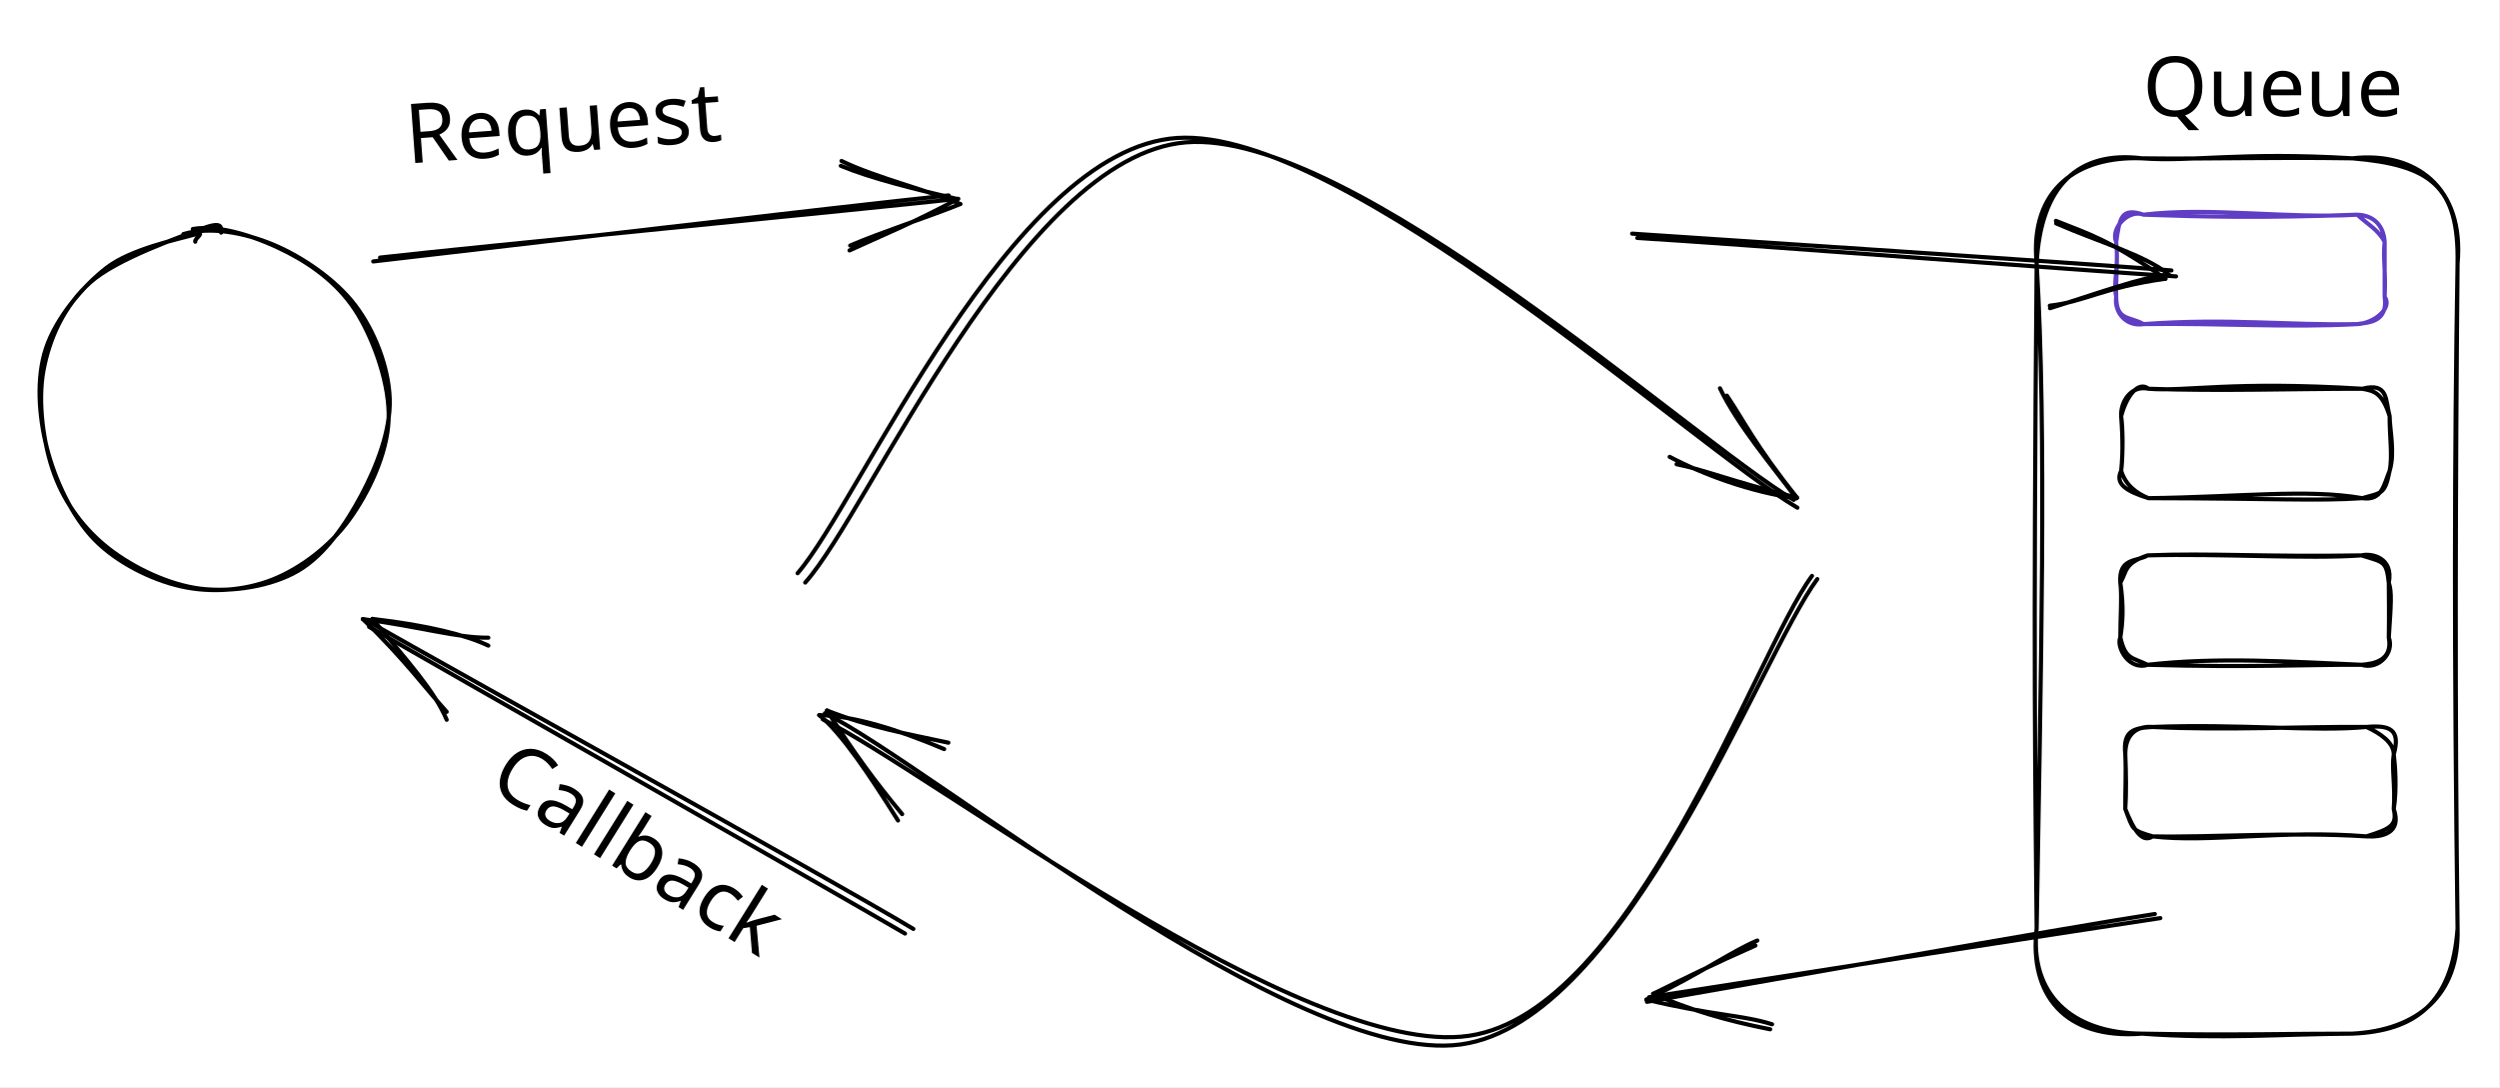
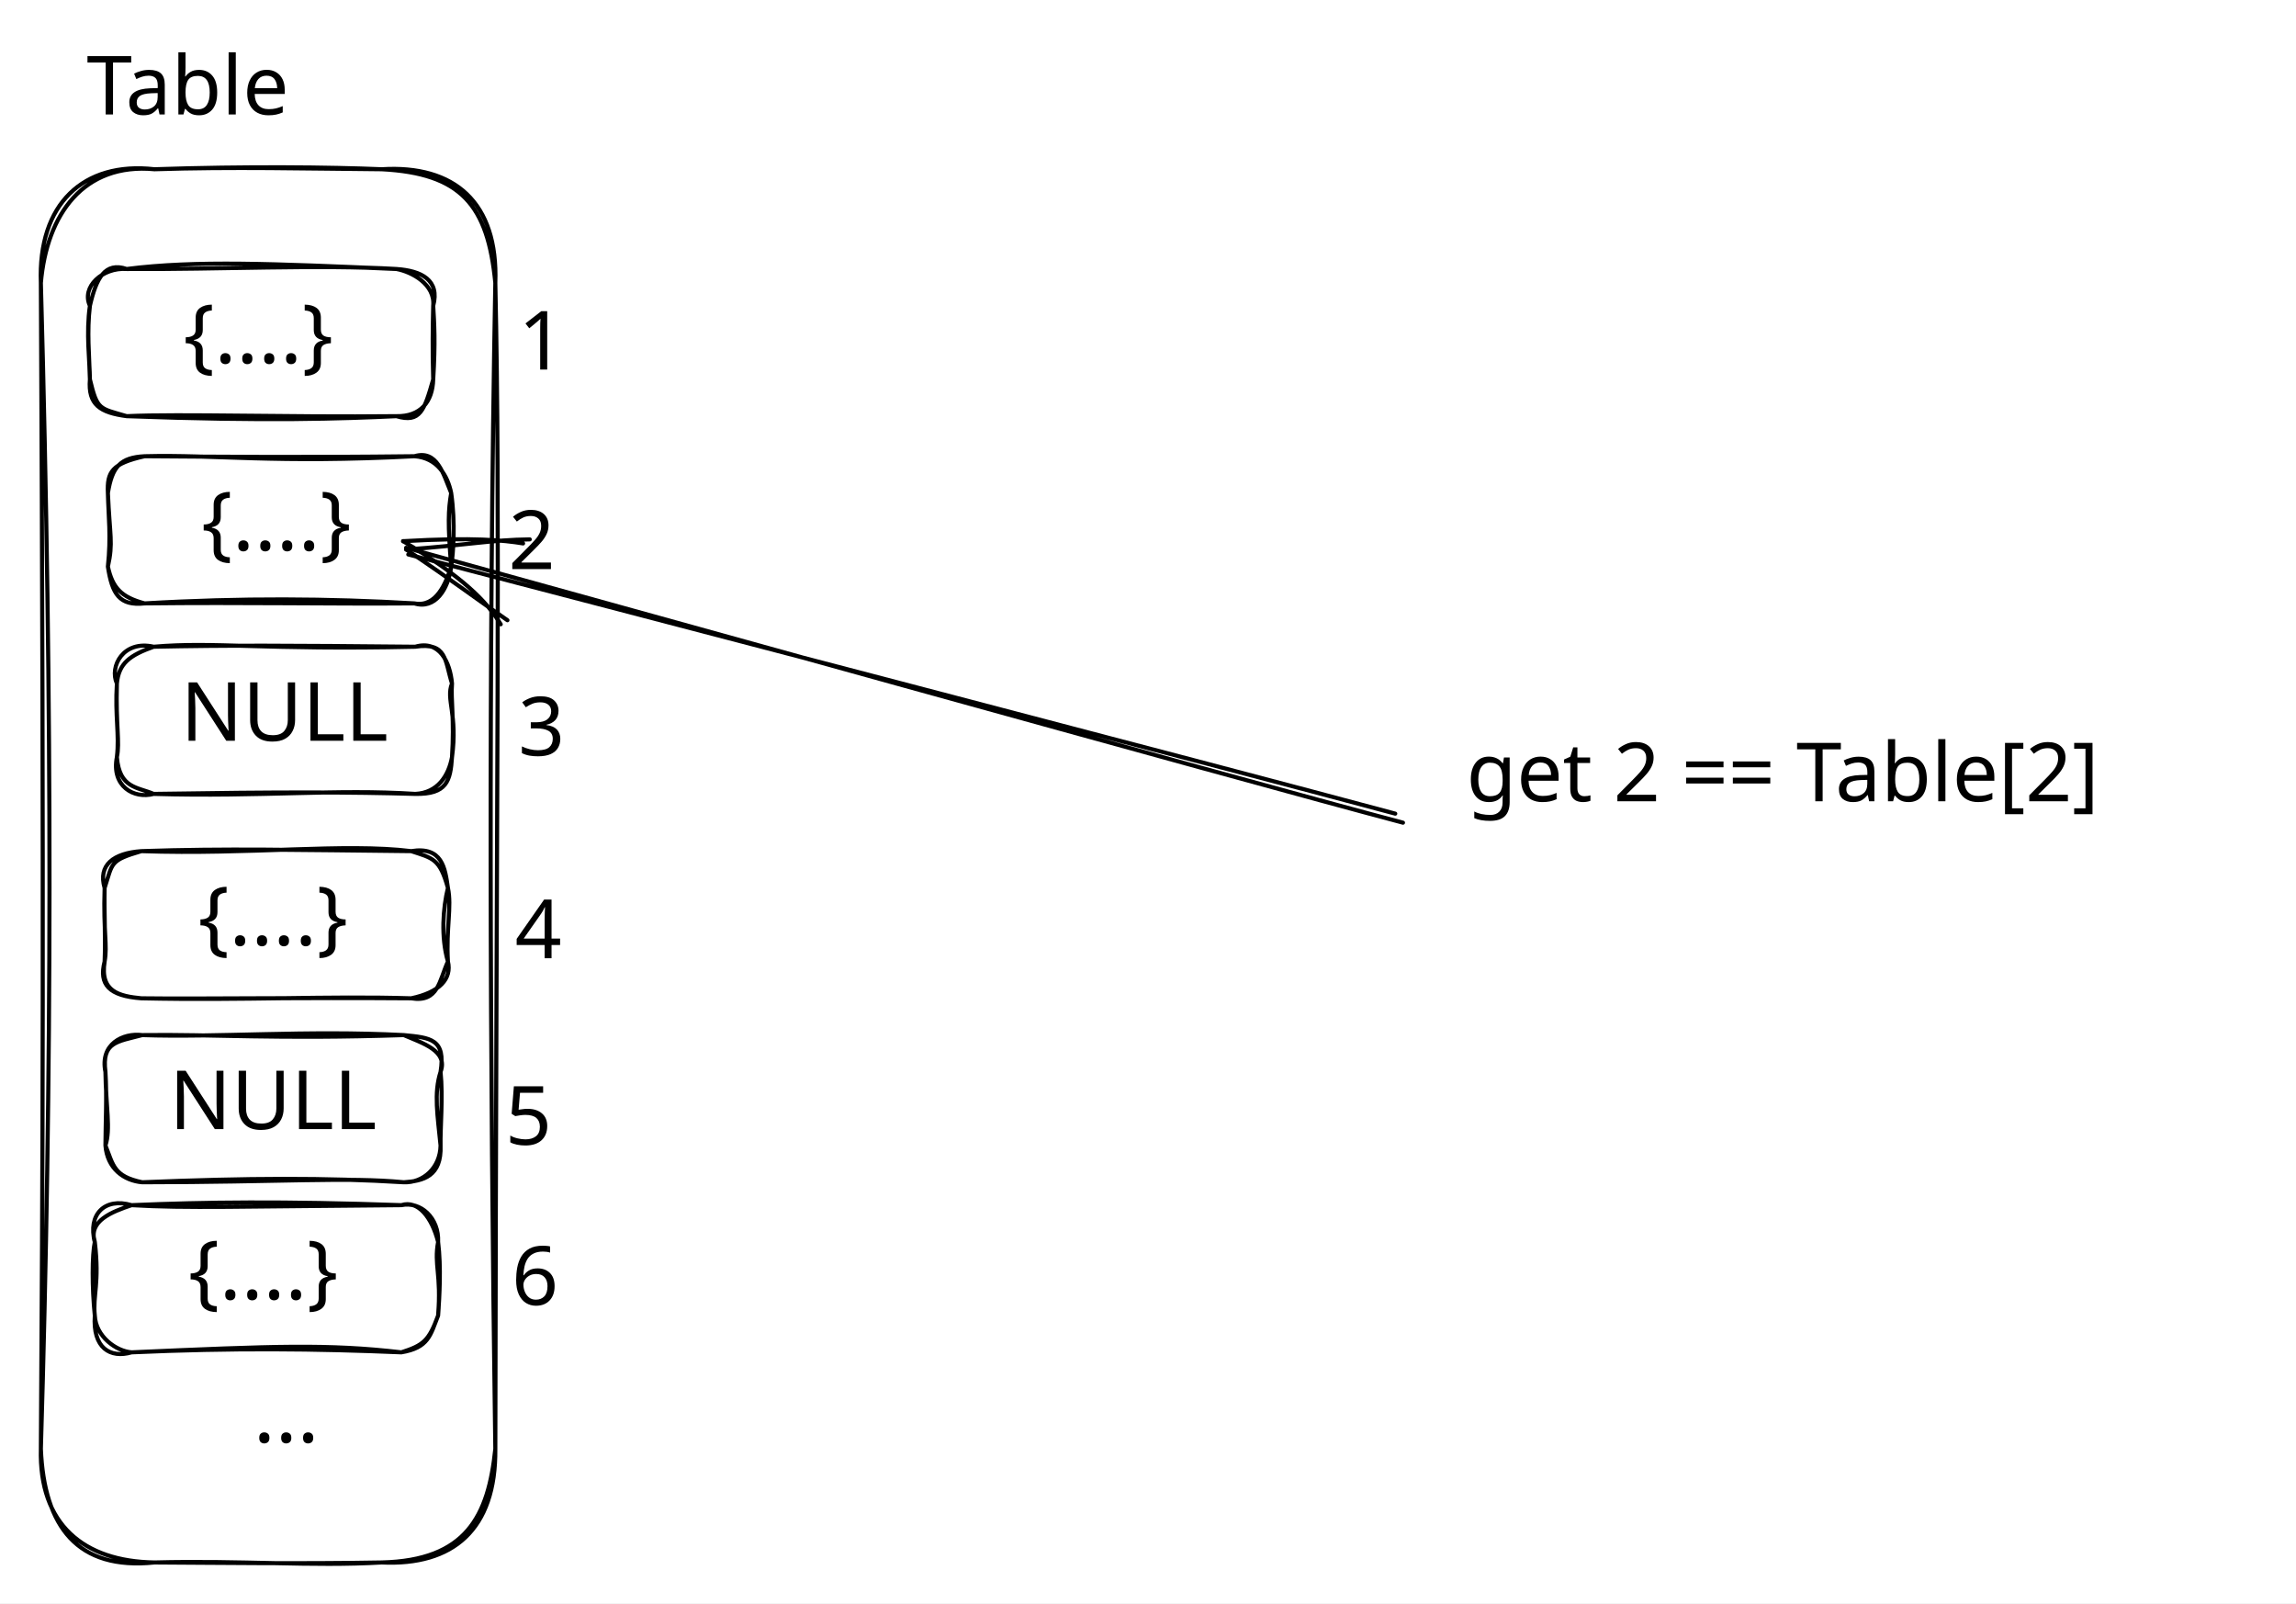
- <svg xmlns="http://www.w3.org/2000/svg" version="1.1" viewBox="0 0 603.2 262.291" width="603.2" height="262.291">
+ <svg xmlns="http://www.w3.org/2000/svg" version="1.1" viewBox="0 0 561.8 392.2" width="561.8" height="392.2">
  
-   eyJ2ZXJzaW9uIjoiMSIsImVuY29kaW5nIjoiYnN0cmluZyIsImNvbXByZXNzZWQiOnRydWUsImVuY29kZWQiOiJ4nO1bW3PaOFx1MDAxOH3Pr8iwr41X98u+UZI0SdtcXHrZpN3Z6Vx1MDAxOGPAxWBcdTAwMDebXHUwMDA00ul/30+GYmEwgYQk7M46MyFIsiRL55zvYuXHzu5uJVx1MDAxZMV+5Y/dij/03DBo9N3byitTfuP3kyDqQVx1MDAxNcm+J9Gg72Ut22lcdTAwMWEnf/z+u1x1MDAxYsdOK0jrUdRxvKg7vs1cdTAwMGb9rt9LXHUwMDEzaPhcdTAwMTd83939kf22XHUwMDA2cvv9aDxGVpyPQykplp5GvWxMzFx1MDAxNFJSKoamLYJkXHUwMDFmxkr9XHUwMDA2VDfdMPHzXHUwMDFhU1RcdTAwMTm1j65PkmrjPI3d24vr08NcdTAwMGbVr+/zYZtBXHUwMDE4fkxH4fiJXFyvPej7eW2S9qOOf1x1MDAxOTTStlx1MDAxOb1QPr0viWDF8rv60aDV7vlJMnNPXHUwMDE0u16QjkxcdTAwMTnKp+/2WllcdTAwMWZ5yVx1MDAxML4xilx1MDAxY6rhokpcdTAwMGKmXHUwMDE4m9aa+ylRhZnUojDqm5n8hrIrn0vd9TotmFCvMW2T9t1eXHUwMDEyu33Ynrzd7eRcdTAwMTlcdEOOkkIyjFx1MDAxOENcYltDtf2g1U6z+TNHmWEo4lhyqayF8bONIEhcdTAwMTMkibYmbiZcdTAwMTFcdTAwMWY3MkD8bS9VrzFZql9cYskxQiYlP/PHMe1cdTAwMGYsbOVdXHLihjuGXHUwMDAxXHUwMDE2Ulx1MDAxMyk4xVxmiWl9XHUwMDE49DpQ2Vx1MDAxYoRhXlx1MDAxNnmdXHUwMDA1yElSt5++XHUwMDBleo2g1yre4vdcdTAwMWElNaGbpLWo21xyUpjGeVx1MDAxNPTSYous36rBfdt3XHUwMDFiXHUwMDBierbrilx1MDAwNIlNjzmfzJX/tZtcdTAwMDMo+zL9++9XXHUwMDBiW2viYFwiOFGMcNhAou279+Y3+L7+ymEz7lA6VHAkKaZcdTAwMDIrLVXe3479Odno1bWCKVqmXHUwMDE1jCrMXHSWOVx1MDAwMu6TXG7ivr3z/ZpQrUuv8f2tOrp706xvn1RQXHUwMDA3SVhlrKnMyD7du4l0KIdgTjklklx1MDAxMIJcdJ/RXHUwMDBluM+BjeBcdTAwMThRJjRcdTAwMTFcdTAwMTZDt1NKsFx1MDAxMIhQIV5WSYRU+Tr+ryT/XiXxwzCIXHUwMDEzf5GWWEpRkFx1MDAxMqpcdTAwMTVcdTAwMTVIsVx1MDAxY8D3SclBXFxcdTAwMWKOhkfafXfLRfPrVXLmX+5vn5TMelx1MDAxZIRJXHUwMDA3g9OhsFCagfnM/bBRVs1cdTAwMWNpqiWQQlx1MDAwYiV5YWabk1x1MDAwZUVcdTAwMWSCzOaDXHUwMDE3gaitYVPlUGLGQ6KWSzRcdTAwMTFcdTAwMGWqOOFYWI/9RMoxveeHhdRcdFx1MDAxMIbkrXt6mPZO/PPmfmdcdTAwMTD4XHUwMDAxTXTFhnTByE1rfr5a1m/wiex1999cZkef2H73XHUwMDFhJWHX5/Fq/f7iSbneSSwxzlx1MDAxN/R+vXuY8ca8lHHY7CtnaHXGLV+QrWGccEC4iGRcdTAwMTIuQVx1MDAwML4zXGZcdTAwMDSb7VxijSjgWYO8KWuBxlxmxFx1MDAwZUJSQFx1MDAxN1pcdTAwMTGIg8iTMVx1MDAxMFPtKKW0JrBcdTAwMTHEXHUwMDFhaEpA7mipJeWgjUxrxOb4J6hcdTAwMTSKc/Lk/FuCZLDbUtA1kFxcZrmtiU1C2+NcdTAwMTWE3lx1MDAwMC/yXHUwMDA2ZpZ7yJFgt1xiV0og+JGYW61abmwmjVx1MDAxZFxuSkaMw6OEIHzu2f9cdTAwMWI+Q1x1MDAxObjMVYTVmvZ9SVahVGtcdTAwMTDoXGZcdTAwMTPKSjvcJzbLVX1rxKaQVCioXHTDrCTJsHkxQVx1MDAwZTNcdTAwMWUgwlJpwPa8mkjuUNhcdTAwMDeNsCCw8fPmXHUwMDFj3EcqQPfyZ3hcdTAwMDE1YTD3PNx6ijjg0TqDXHUwMDFjgcBcdTAwMTWXQCCJkWZKWI3GMkNcdTAwMTCstYLImHBCOVx1MDAwM6bNrcq/SU32SuGV1c4ha01FSf1hukhQRGmWUlx0XHUwMDA2sbdSqycp9cFV/cx9J8nxyfszT7Tw1Z9nnS3UXHUwMDEzXHUwMDA3QjxBXHS41lRhXGZh8az3wnGZ256lLcGrf1x1MDAxZb1Z5K5Yk5koikLgXHUwMDFjKIbXUZRcdTAwMTmQryVcdTAwMWRcdTAwMWNcdP0g6WhGvfRjcJepXHUwMDE3mik9dLtBOJrZv1xmrLA8NTdcZs2q2WuY+DBqZvDUTPtqXHUwMDE4tFxmoCuh35xFelx1MDAxYXhuOK1OI8uf9mB8XHUwMDE3uutcdTAwMWbPcT/qXHUwMDA3raDnhp+Kc3lcdTAwMTDNiJXfKvBcZvxcdTAwMDdu6L46z04/t/nnev/O7Vxc1u+Ojqs39VrU3D6eXHSHgJYxwzJQca7YLM0od1x1MDAxNqfMslx1MDAxOFx1MDAwMUlcdTAwMDdcdTAwMWMncK0kuJmcyVx1MDAxN2ZcdTAwMTlcdTAwMDbhRVSDu7cxmk1cdTAwMDX8ueNicMopz1x1MDAxN/SpSfzBv1x1MDAxZfhJulxyXHUwMDFj/jWVpVx1MDAxNO77XjqG8Fx1MDAwMlx1MDAxZUtcXCz8RWNcdTAwMDLBsEZ8jUQ9rVx1MDAwZqrfcftb5PXfXHUwMDFj1bz68dme6m1cdTAwMWaNZ91v8FxislQoU4qoom0kXHUwMDEw+JeYzo0741xiO1x1MDAxY1x1MDAwNEJyrkA+5YLcXHUwMDFhgUC0JFx1MDAxMThccu5cdTAwMTGok1x1MDAxNI+L7ef9zrVMqmaSrZOVf5D9kWWwxYxoLKX9MvY+3N7JZv3wolX9dFx1MDAxYVx1MDAwN7Vv4UFcdTAwMWN0a3LrccuZw1x1MDAwMHGEMfM+tVx1MDAwMFxcbDk1m0aqwFx1MDAwYqA5Z2A0XHUwMDE2jDO1VmD4cDdcdTAwMGV4w57PjbtcdTAwMTj4XHUwMDAzf1x1MDAxYvR/PJGHqz+RrJRHXHUwMDE4QzhAqOXl3Mej7+eDTsxcdTAwMWHDr91cdTAwMDFV4mx4zOTV1qdfpPX6aJzMRYvtQZFGvElcdTAwMWJcdTAwMWV7XHUwMDA0jbJXcFx1MDAxOGnwXsxIbFx1MDAwMavEXGbFmZWWnp7o4Fx1MDAxMEPPhHxPpPjLvLvUfVx1MDAxZlx1MDAxMHrtfT6//XBcdTAwMTlQ/yD4crzi25T7vTsj5XKdXFzxI+iAyo84ccY0XCJ4XHKzkn4/OFx1MDAxNOxb7fLoz84wuqjWRlx1MDAxZFx1MDAxN28/XHUwMDFkdOZjXHUwMDEwJDhYUqFnyaHIc71r3FxiPcxJXHUwMDEznSWzX9AhkkhrujGHaCmAbbNfXHUwMDA0MJHmPFx1MDAwMFrjbTk9dGvexUlyife+8XfdqyN6Llx1MDAwZbZcdTAwMWbAyjHZLHBDXHUwMDE1YbD9M1x1MDAwMKaEbjdiwa1nXHUwMDAyXHUwMDFhvKRcdTAwMDcvMbYn8LSKy0tcdTAwMDGrzFx1MDAxZVxuLVbPI6XxTXhcdTAwMTRcdTAwMDWiXHUwMDE5XGZPjvdvPldcdTAwMWLJ/unWXHUwMDAzlqMlikvFc71cctqM4Fx1MDAxMqGlZPSRb5dcdTAwMWaJX1xi1jXbXHUwMDE0fstcdTAwMGY54lJvgUFcYlxui4BXz50sd6G2XHUwMDA2usvPSVx1MDAwMHBcdTAwMWOtMGiYOZalUcF5oNKhjFx1MDAxM6kphFx1MDAxNpqIJ4My2DpHg6XDimohXHUwMDE00YtcIlbhKI4oJcZWKFxiVOdTpMokMlx1MDAxNHrRM46SgM+1jlx1MDAxNluL+l8/41i+zeaa3+C8v1x1MDAxZPtz/TNcdTAwMGKlOVOsmVTInN9dmfhcdTAwMTft29OLN+3DvS/7p1x1MDAxZkk4/DCqVW+3j/hFm6WWJJ9cdTAwMTgu+zeJzVx1MDAxM32RlcrnOmGylCZcbiBrvevYOJFcdTAwMTmW5P/Dylx1MDAwYlvvWftoLmLdMUvVnUlcdTAwMWZcdTAwMTU3jj+msMLTnYItXHJcdTAwMWGTTF7+IJWbwL99PY+q35rZZVx1MDAxMlx1MDAxMdl2XHUwMDFhnvnZtv/c+flcdTAwMGZxQ/V9In0=
+   eyJ2ZXJzaW9uIjoiMSIsImVuY29kaW5nIjoiYnN0cmluZyIsImNvbXByZXNzZWQiOnRydWUsImVuY29kZWQiOiJ4nN1cXFtT4khcdTAwMTR+n19hua8j2/fLVO2Diqgo4HjHrSkrkFxikZBAXGI3p/zv21x0XHUwMDBlXHSXXHUwMDAwcSRmllx1MDAwN5XuTnK6833nO326259fdnZ2vXHH2P22s2uM6ppl6q423P3ql1x1MDAwZlxmt2c6tqpCwfee03frQcum53V63/7+W+t0clxy06s5TitXd9qTy1xmy2hcdTAwMWK211Nccv9V33d2flx1MDAwNj8jXHUwMDBmco26p9lccstcYi5cYqrCZ3EyX1h27OCxXGJAySDAbNrA7OXV0zxDV7VPmtUzwlx1MDAxYb9od2BcdTAwMWItu3bZLlx1MDAwZvLlq0rXIdbDzVX40CfTsq68sTXpk1Zv9t2IST3PdVrGnal7TVVcdTAwMGbnyqfX9Vx1MDAxYzVm4VWu0280baPXm7nG6Wh101x1MDAxYvtlXHUwMDAwTEsnY/BtJyxcdTAwMTmpb1x1MDAxOPNcdTAwMWNcdTAwMDPq4/eVQlx1MDAxYXY3uJ6jnFCVXHUwMDE4UybVXHUwMDBmSeZcZjt0LMf1XHL7XHUwMDBiXHUwMDA0n9C0mlZvNZR9tj5t47ma3etornpfYbvhry5DmEPqXHUwMDBlXHUwMDEwIcBcdTAwMDGGiE6bNFxys9H0fGNcdFxizFx1MDAwMVx1MDAxOFDIKVx1MDAxN6E1RvBaIGCESKpuMa3xbeic6lx1MDAwMUB+RFx1MDAwN87W31x1MDAwNu5cdTAwMTdiQszgt5LXsDd++6NcYtbCW/U7ujZcdTAwMDFcdTAwMDVkXFxcdTAwMTImXGJjRIRcdTAwMDNlmXZLVdp9y1xuy5x6K8TRl8izksFcdTAwMTfCePxyhoBcdTAwMWFcbrIxfp/uXoire7XLOrFcdTAwMWY8s+lcdTAwMTVbhf3M45finFRcdTAwMWZBOIFcYoJcYkL9XHUwMDFiIILiqj9cdTAwMWHAkVdcdTAwMWVcdTAwMDKWzSOUSyBcdTAwMTXAxdZcdTAwMDE6vSa8OoIqz1x1MDAxOIVdiGDgPl+sXHUwMDFjXz/UXkqV/nFcdTAwMTOeXHUwMDFmXHUwMDFkPGNzd9ru9e2v1NA/Y2dcdTAwMDT4kfGbwz3EXHUwMDE4XHUwMDEywqIuYFx1MDAxZPCXdzrrwFeumfnIhkxIQjGcwz1PXHUwMDBi92SJo0ZcdTAwMGK4p1x1MDAxYzHOUYRcdTAwMTDrcT9cdTAwMDOarXrg8F07tndlvkxcdTAwMDKAmdKC1jat8czrXG7AqYbnZ059XqMj2DPUM1x1MDAwMzSKmdb7ltnw4btbV70w3Fx1MDAxOWR7plxuiKZcctqmrkd9fl2ZoKl7uqeb+GrHNVx1MDAxYqatWdezXHUwMDE2vl9okOBxhMOUS1xmWYJAqbF3tlx1MDAwZlx1MDAxOb2zRtQ+Lo5r3f7elZt5vlGWgz6lmCRCyVxumuWbkEFcdTAwMTiFXHUwMDE589mGOd1cdTAwMWHfXHUwMDA0WuTbos5ASpGUXHUwMDE4JaBbijLzcqw3r5/dil7v9m8vqFWrnFx1MDAxOPWIzHxdftvJxXmj8N104MvD7dn+yf2g71Yx6s8+5dfzNdd1honki0JcdTAwMDFl+PK2JF+IxepcdTAwMTdcdTAwMTNcdTAwMDBcdTAwMTIkXHUwMDEzxG3LXHUwMDA3M+t04iCQr1x1MDAxODpJklx1MDAxNp0o3kS+IMeUXHUwMDEykmhe8afIV/nm/DxV8Vrj/+fFK7DvfTSLZVx1MDAxOVx1MDAxNYgjmGR2hFx1MDAwYo+HnTvTMir3XHUwMDE3jjOoNvfaNzjzLHuTpeWze4WzYMpN1FhcdTAwMTC2zVx1MDAxODGCpJBkdIFkXHUwMDEyMVx1MDAwNrhcdTAwMTRcIlx1MDAxNZZxinB6LFNcdTAwMDFYXCKSWcaTt4JintOJ49dMXHUwMDE35snkm/H+MFx1MDAxMFx1MDAwM1x1MDAxNscoISVcdTAwMDeCsc2nXSNcdTAwMGWP88b+1fj4XHUwMDFh2Y/6U9VQ8pt5RlGcw75uKWr5Xno23YBcdTAwMDWJ4dvnRIGUYenrXHUwMDE2SUCoXHUwMDE0w0DsdFxmYFVcdTAwMWKg9oK5fXV6zmRcdTAwMDFmMNuAuIyDPUScSOjnRzdXkqW9zjruXHUwMDE5z4lcdTAwMTW4j9OZT1xu16BcdTAwMDTKXGbE/4/phtTjtTWOOnm8tjqnTWNz2lLFbIpwcHOudVx1MDAxZvLPVz13r72HXHUwMDA2vPy9ut8lJ+eZ55rSmJilkIBsOC2ybZbShowxoYIpmNFkw7gwXHUwMDFh9nq6UydjXpWyVq222/WEKiOJXGZcdTAwMTNgW1JcdTAwMTnltGJVRnB/ulx1MDAxMlx0jNdcdTAwMDF/eaezXHUwMDBlfFx1MDAwZXPSh6z001dcdTAwMWPPq1xmSSu62iynXHIlU2ZcYpFWUjshXGJ/T2U+Iam9xll/eFJbXHLsirBcdTAwMGUpvCaYzTTkmd0rXHUwMDBiXHUwMDEzXHUwMDEzabWsk9K+XHUwMDAxXHUwMDFh95knXHUwMDFjWZVcdTAwMWaAksekvD9JaJBSXHUwMDE5hklcIr6lKDSFnixcdTAwMTVEs+hcdTAwMTjV8UFcdTAwMDeeXHK/XHUwMDFmuWfJhIZDxEJcdTAwMTXYltBEllx1MDAwNeYjLFx1MDAwMFx1MDAwMWVcZm0uNMs7nXXcM5HDSzeSXHUwMDA02WeAUsL9ZjrDXHUwMDEwokSmtXaaXHUwMDE0gn+czKzx1Fx1MDAxZi8zVMTRXHIySIGQSbJcdTAwMDecm+joZpBcdTAwMWaf9K8vOqVuo12/O8083+hk41x1MDAxNlx1MDAxNFj5XHUwMDE3XHUwMDEywVeQh0aTPDTlUqjJTTS58ElCI6FQdEBZzZvZretB0TxiXHUwMDA3XHUwMDA32CqO7OtcdTAwMGVp9S5cdTAwMTJcblxyXHUwMDE2PPRr21x1MDAxMlx1MDAxYYRjkS+UXHUwMDFkXHUwMDE4RKVoXHUwMDFk8pf3OuvIZzJHfeRTRFx1MDAwNVx1MDAxN1x1MDAxMswtwWCYXHUwMDE29DfTXHUwMDFhXHUwMDA1XHUwMDBloCBCU9JcdTAwMWGFQpxcdTAwMDCFf5zWrPHW79GaOLLh2MVOQahcdTAwMTBcdTAwMDImSJuBo8Ll8V3rdG9sfYdPXHUwMDEyOlx1MDAxN1x1MDAwNFx1MDAxNbNONUJJjiiKKLdcclx0YHNZM1x1MDAwNHDc3uFcdTAwMGYmXHUwMDFhX8KzxbVOJJhQtqSy1ElcdTAwMDGCXCKJt/89nsFEXHUwMDE029JCJ3wni2JjNeFvXHUwMDBl4oBtPjU6XHUwMDFjnOvk4v5cdTAwMDaVj2qXlfZp7dlcdTAwMWJmfoGTUJSL0mRuX6mqTWljTsRdreBcdTAwMTFiiENcdTAwMTJdftkqj4hcblxyU+NcdTAwMTHKXHUwMDAyj9A7t97AOFx1MDAxZak5XHUwMDAwkJCrXHTtxkSqklx1MDAxMj68XHUwMDFj71x1MDAxN0qV4iNcdTAwMTNoNOLdp+xcdTAwMTOJrNgpgKSIW+P5XHUwMDFjXCIx/1BcdTAwMDIn6Wy9kVKI9FLZOFx1MDAwYjzCXHUwMDFmvYVcclx1MDAwMoSwxElOqJVf8G138Fx1MDAwNFx1MDAwN/c873l6qcJvXHUwMDFmxtnnXHUwMDExXpGjxoTnuH/QgXOJpL9cdTAwMGW5PVx1MDAxZS2bQC3wSFx1MDAwNVx0QJK09rBJQSlIjUgkXHUwMDBiRFwi7yNcdTAwMTKMT8JcdTAwMTHKXHUwMDEwXHUwMDAxXGJsvlx1MDAxObRUOTJcdTAwMGaGj9fF+8HFye1N8baTd1x1MDAwZbJPpNhcdTAwMTOWXHUwMDAxkyRcdTAwMGWmT4JcdTAwMTKlzXCrTFqShVtcdTAwMTLaXHUwMDAxXGJcdTAwMDXjgibZV/BcdTAwMWJUUo9Kb45Es0Al+k4qxS6b+sFcdTAwMGWVXHRyelxc1s9cbuOH0/PTx/zJVf14+NC9v84+kdCqbDZGOapcdTAwMTSJU+qPxadcdTAwMGJcdTAwMTJkklx1MDAxMCpTo1x1MDAxMSUp7qpmWaBcdTAwMTF7XHUwMDFmjUhscpwxjFx1MDAxMJNcdFaF9Dun9PBYXHUwMDFjXG7neVx1MDAxZujl+17j9vY56zzCRMTFbsFcclxiXGZcdTAwMDRcdCvPjMR2d5VudD5cdTAwMDFcdTAwMDHJXHUwMDEw5jid2I5cdTAwMDLJUXqx3bVWi+axP49NXHUwMDEzQ1YyanKsb1x1MDAxOaXid9BhRSjlkyNcdTAwMDfH13Fq9TnDjHKKsdmDqLM7XHUwMDFiMI5cclx1MDAwMT+aUv5/Xlx1MDAxMJJgiihcIoJjtGTjNqM5IDBW8TegXHUwMDEwXHUwMDAxNE847G+vI5L/3sZS9Fbyvv/mkfhAaGRENdc7MG3dtFx1MDAxYvOXXHUwMDE4tlx1MDAxZdZETH77dzabnJNcdTAwMGIoXe/79u/BnHqbUqGDXGKhvJRcdTAwMWHTSKuG1vFHQUX3qpyrly+hQHxhUCyt51x1MDAxZDrttump/l84pu3NXHUwMDFiXHUwMDFkdGjf517T0Fx1MDAxNnisulx1MDAxNK2bJ2nHv+Psmnf4106I4uDL9O9cdTAwMWZfl7bei0dXUD1cdTAwMGas8H5for9cdTAwMTMrdmxSXHUwMDEzXHUwMDAzf3lcdTAwMDCDzb1Lpd7da5ZcdTAwMWHlUqsjMS2T5qh6nvkpJFx1MDAxM2zFXHUwMDEyXHUwMDFiXHUwMDA2Mibj+eGRr1xcdlxmZEGwlb/HUEXq6SxcdTAwMGVgjFM8XHUwMDA10jC8XHUwMDFktPPPPzuBXv6LfmRBu1x1MDAxN42a8OzLXHUwMDFik3e1TufKU+M29XrqjZj6W+fDW+9cdTAwMGVMY3iwXGKKv56Cj3/XgLs+TYzA679+ef1cdTAwMGbzs/c1In0=
  <defs>
    <style class="style-fonts">
      @font-face {
        font-family: "Virgil";
        src: url("https://unpkg.com/@excalidraw/excalidraw@0.14.2/dist/excalidraw-assets/Virgil.woff2");
      }
      @font-face {
        font-family: "Cascadia";
        src: url("https://unpkg.com/@excalidraw/excalidraw@0.14.2/dist/excalidraw-assets/Cascadia.woff2");
      }
    </style>
  </defs>
-   <rect x="0" y="0" width="603.2" height="262.291" fill="#ffffff" />
+   <rect x="0" y="0" width="561.8" height="392.2" fill="#ffffff" />
+   <g stroke-linecap="round" transform="translate(10 41.39999) rotate(0 55.60001 170.4)">
+     <path d="M27.8 0 M27.8 0 C46.58 -0.61, 65.6 -0.15, 83.4 0 M27.8 0 C50.14 -0.75, 70.92 -0.52, 83.4 0 M83.4 0 C101.12 -1.11, 111.92 8, 111.2 27.8 M83.4 0 C102.77 1.01, 109.36 8.66, 111.2 27.8 M111.2 27.8 C112.42 84.72, 111.46 143.07, 111.2 313 M111.2 27.8 C109.51 121.37, 109.85 216.51, 111.2 313 M111.2 313 C111.4 332.9, 100.75 341.63, 83.4 340.8 M111.2 313 C109.49 329.54, 104.06 340.31, 83.4 340.8 M83.4 340.8 C66.24 341.79, 49.33 340.26, 27.8 340.8 M83.4 340.8 C63.78 341.16, 42.34 340.87, 27.8 340.8 M27.8 340.8 C8.97 342.76, 0.79 332.12, 0 313 M27.8 340.8 C10.42 340.55, -0.5 331.46, 0 313 M0 313 C2.73 221.86, 2.9 133.09, 0 27.8 M0 313 C0.43 247.64, 0.78 182.74, 0 27.8 M0 27.8 C1.44 11, 10.46 -1.63, 27.8 0 M0 27.8 C-0.76 8.52, 10.39 -1.98, 27.8 0" stroke="#000000" stroke-width="1" fill="none" />
+   </g>
+   <g stroke-linecap="round" transform="translate(26.39998 111.5999) rotate(0 42 18)">
+     <path d="M9 0 M9 0 C26.45 -0.44, 40.71 1.78, 75 0 M9 0 C28.58 0.14, 47.62 0.31, 75 0 M75 0 C80.58 -1.65, 82.04 4.27, 84 9 M75 0 C80.6 0.37, 83.13 4.74, 84 9 M84 9 C85.05 16.38, 84.53 23.52, 84 27 M84 9 C83.29 13.18, 83.15 16.45, 84 27 M84 27 C82.72 31.04, 80.36 37.02, 75 36 M84 27 C83.29 32.61, 80.02 37.57, 75 36 M75 36 C54.16 34.78, 32.52 34.62, 9 36 M75 36 C53.45 36.16, 33.84 35.72, 9 36 M9 36 C3.25 34.47, 1.13 32.19, 0 27 M9 36 C2.8 36.66, 1.04 33.75, 0 27 M0 27 C1.32 21.13, 0.46 19.58, 0 9 M0 27 C0.79 19.63, 0.13 14.65, 0 9 M0 9 C-0.25 3.8, 1.01 1.78, 9 0 M0 9 C1.04 2.58, 3.01 0.3, 9 0" stroke="#000000" stroke-width="1" fill="none" />
+   </g>
+   <g transform="translate(45.09998 116.5999) rotate(0 22.5 13)">
+     <text x="22.5" y="18" font-family="Virgil, Segoe UI Emoji" font-size="20px" fill="#000000" text-anchor="middle" style="white-space: pre;" direction="ltr">{....}</text>
+   </g>
+   <g stroke-linecap="round" transform="translate(28.59999 158.2) rotate(0 41 18)">
+     <path d="M9 0 M9 0 C23.88 -1.29, 35.53 0.82, 73 0 M9 0 C26.91 -0.38, 42.21 -0.3, 73 0 M73 0 C80.83 -1.19, 80.22 3.41, 82 9 M73 0 C78.92 -1.74, 81.53 3.74, 82 9 M82 9 C80.43 12.9, 83.42 16.43, 82 27 M82 9 C81.67 12.87, 82.61 17.85, 82 27 M82 27 C81.18 31.52, 78.5 35.76, 73 36 M82 27 C81.61 32.86, 80.73 36.13, 73 36 M73 36 C53.59 34.75, 35.57 36.75, 9 36 M73 36 C57.51 35.55, 40.25 35.51, 9 36 M9 36 C4.19 37.3, -1.4 34.17, 0 27 M9 36 C5.04 34.29, 0.63 34.7, 0 27 M0 27 C0.77 23.33, -0.29 19.28, 0 9 M0 27 C0.66 21.4, -0.5 17.04, 0 9 M0 9 C-1.88 4.79, 1.59 -1.69, 9 0 M0 9 C0.46 4.04, 3.17 2.09, 9 0" stroke="#000000" stroke-width="1" fill="none" />
+   </g>
+   <g transform="translate(43.09999 163.2) rotate(0 26.5 13)">
+     <text x="26.5" y="18" font-family="Virgil, Segoe UI Emoji" font-size="20px" fill="#000000" text-anchor="middle" style="white-space: pre;" direction="ltr">NULL</text>
+   </g>
+   <g transform="translate(62 334.8) rotate(0 9 12.5)">
+     <text x="0" y="18" font-family="Virgil, Segoe UI Emoji" font-size="20px" fill="#000000" text-anchor="start" style="white-space: pre;" direction="ltr">...</text>
+   </g>
+   <g stroke-linecap="round" transform="translate(25.79999 253.2) rotate(0 41 18)">
+     <path d="M9 0 M9 0 C27.18 0.63, 49.12 -1.23, 73 0 M9 0 C26.07 -0.24, 41.85 1.03, 73 0 M73 0 C77.59 1.98, 83.92 3.85, 82 9 M73 0 C79.58 0.63, 83.3 0.96, 82 9 M82 9 C80.31 14.21, 81.28 19.66, 82 27 M82 9 C82.64 15.19, 81.89 22.86, 82 27 M82 27 C81.91 32.5, 77.72 36.18, 73 36 M82 27 C82.29 34.59, 77.76 35.7, 73 36 M73 36 C59.48 34.67, 42.8 35.98, 9 36 M73 36 C54.23 34.85, 34.62 34.94, 9 36 M9 36 C2.01 34.53, 1.97 31.92, 0 27 M9 36 C4.52 35.63, 0.43 32.64, 0 27 M0 27 C1.33 23, 0.1 17.51, 0 9 M0 27 C0.02 21.38, 0.38 15.19, 0 9 M0 9 C-0.95 1.6, 2.9 1.64, 9 0 M0 9 C-1.41 2.19, 4.28 -0.61, 9 0" stroke="#000000" stroke-width="1" fill="none" />
+   </g>
+   <g transform="translate(40.29999 258.2) rotate(0 26.5 13)">
+     <text x="26.5" y="18" font-family="Virgil, Segoe UI Emoji" font-size="20px" fill="#000000" text-anchor="middle" style="white-space: pre;" direction="ltr">NULL</text>
+   </g>
+   <g stroke-linecap="round" transform="translate(25.60001 208.2) rotate(0 42 18)">
+     <path d="M9 0 M9 0 C35.42 0.91, 58.7 -2.01, 75 0 M9 0 C29.33 -0.7, 47.16 -0.28, 75 0 M75 0 C82.64 -1.23, 83.3 4.12, 84 9 M75 0 C80.39 1.76, 82.01 1.87, 84 9 M84 9 C82.81 13.87, 82.25 21.01, 84 27 M84 9 C84.98 13.57, 83.52 18.84, 84 27 M84 27 C85 31.19, 81.98 34.55, 75 36 M84 27 C81.86 31.68, 81.68 37.1, 75 36 M75 36 C48.1 35.79, 23.89 36.19, 9 36 M75 36 C54.84 35.38, 34.06 36.55, 9 36 M9 36 C1.03 35.43, -1.46 32.61, 0 27 M9 36 C3.65 35.48, -1.19 34.44, 0 27 M0 27 C0.73 22.85, -0.34 20.18, 0 9 M0 27 C0.25 20.97, -0.14 15.35, 0 9 M0 9 C-1.65 3.38, 2.16 0.49, 9 0 M0 9 C2 2.88, 1.19 2.28, 9 0" stroke="#000000" stroke-width="1" fill="none" />
+   </g>
+   <g transform="translate(44.3 213.2) rotate(0 22.5 13)">
+     <text x="22.5" y="18" font-family="Virgil, Segoe UI Emoji" font-size="20px" fill="#000000" text-anchor="middle" style="white-space: pre;" direction="ltr">{....}</text>
+   </g>
+   <g stroke-linecap="round" transform="translate(22 65.79996) rotate(0 42 18)">
+     <path d="M9 0 M9 0 C25.92 -2.15, 45.04 -1.29, 75 0 M9 0 C31.73 0.14, 56.14 -1.12, 75 0 M75 0 C81.11 0.42, 85.69 2.71, 84 9 M75 0 C78.8 0.69, 84.5 3.78, 84 9 M84 9 C84.25 13.26, 84.56 17.83, 84 27 M84 9 C83.89 14.12, 83.78 19.43, 84 27 M84 27 C83.84 32.52, 80.89 36.12, 75 36 M84 27 C81.82 34.59, 80.85 37.74, 75 36 M75 36 C61.72 36.61, 43.47 37.27, 9 36 M75 36 C47.86 36.29, 22.54 35.39, 9 36 M9 36 C2.53 35.14, -0.51 33.25, 0 27 M9 36 C2.28 34.03, 1.81 34.54, 0 27 M0 27 C-0.03 22.55, -0.98 15.68, 0 9 M0 27 C-0.15 20.89, -0.77 15.5, 0 9 M0 9 C1.54 2.29, 3.66 -1.83, 9 0 M0 9 C-2.16 4.38, 3.09 -0.43, 9 0" stroke="#000000" stroke-width="1" fill="none" />
+   </g>
+   <g transform="translate(40.7 70.79996) rotate(0 22.5 13)">
+     <text x="22.5" y="18" font-family="Virgil, Segoe UI Emoji" font-size="20px" fill="#000000" text-anchor="middle" style="white-space: pre;" direction="ltr">{....}</text>
+   </g>
+   <g stroke-linecap="round" transform="translate(23.20001 294.8) rotate(0 42 18)">
+     <path d="M9 0 M9 0 C26.9 -0.76, 46.07 -1, 75 0 M9 0 C22.34 0.8, 36.04 0.29, 75 0 M75 0 C79.7 -1.01, 84.26 3.09, 84 9 M75 0 C79.14 -1.34, 82.52 3.11, 84 9 M84 9 C82.96 14.67, 84.82 16.82, 84 27 M84 9 C84.76 15.19, 84.33 22.37, 84 27 M84 27 C82.11 31.77, 81.7 34.88, 75 36 M84 27 C81.75 33.15, 80.44 34.26, 75 36 M75 36 C57.09 33.93, 44.04 34.45, 9 36 M75 36 C54.15 35.12, 33.7 34.9, 9 36 M9 36 C3.77 37.52, -0.56 34.99, 0 27 M9 36 C5.26 35.74, 0.23 32.14, 0 27 M0 27 C-0.54 22.08, 1.21 19.21, 0 9 M0 27 C-0.71 20.07, -0.68 12.16, 0 9 M0 9 C-1.75 2.32, 2.36 -1.96, 9 0 M0 9 C-1.63 3.85, 4.17 1.63, 9 0" stroke="#000000" stroke-width="1" fill="none" />
+   </g>
+   <g transform="translate(41.90001 299.8) rotate(0 22.5 13)">
+     <text x="22.5" y="18" font-family="Virgil, Segoe UI Emoji" font-size="20px" fill="#000000" text-anchor="middle" style="white-space: pre;" direction="ltr">{....}</text>
+   </g>
+   <g transform="translate(126.8 72.39996) rotate(0 3.5 12.5)">
+     <text x="0" y="18" font-family="Virgil, Segoe UI Emoji" font-size="20px" fill="#000000" text-anchor="start" style="white-space: pre;" direction="ltr">1</text>
+   </g>
+   <g transform="translate(124.4 121.2) rotate(0 8 12.5)">
+     <text x="0" y="18" font-family="Virgil, Segoe UI Emoji" font-size="20px" fill="#000000" text-anchor="start" style="white-space: pre;" direction="ltr">2</text>
+   </g>
+   <g transform="translate(126.8 166.8) rotate(0 8 12.5)">
+     <text x="0" y="18" font-family="Virgil, Segoe UI Emoji" font-size="20px" fill="#000000" text-anchor="start" style="white-space: pre;" direction="ltr">3</text>
+   </g>
+   <g transform="translate(126 216.3999) rotate(0 7.5 12.5)">
+     <text x="0" y="18" font-family="Virgil, Segoe UI Emoji" font-size="20px" fill="#000000" text-anchor="start" style="white-space: pre;" direction="ltr">4</text>
+   </g>
+   <g transform="translate(123.6 262) rotate(0 7 12.5)">
+     <text x="0" y="18" font-family="Virgil, Segoe UI Emoji" font-size="20px" fill="#000000" text-anchor="start" style="white-space: pre;" direction="ltr">5</text>
+   </g>
+   <g transform="translate(125.2 301.1999) rotate(0 7.5 12.5)">
+     <text x="0" y="18" font-family="Virgil, Segoe UI Emoji" font-size="20px" fill="#000000" text-anchor="start" style="white-space: pre;" direction="ltr">6</text>
+   </g>
+   <g transform="translate(21.19998 10) rotate(0 29 12.5)">
+     <text x="0" y="18" font-family="Virgil, Segoe UI Emoji" font-size="20px" fill="#000000" text-anchor="start" style="white-space: pre;" direction="ltr">Table</text>
+   </g>
  <g stroke-linecap="round">
-     <g transform="translate(193.2 139) rotate(0 120.4384 -52.4)">
-       <path d="M-0.68 -0.69 C14.48 -18.17, 50.72 -103.08, 90.94 -105.71 C131.17 -108.34, 215.52 -31.28, 240.65 -16.5 M1.16 1.56 C16.67 -15.72, 53.26 -101.33, 93.03 -104.65 C132.8 -107.97, 214.88 -33.21, 239.77 -18.39" stroke="#000000" stroke-width="1" fill="none" />
+     <g transform="translate(342 199.8) rotate(0 -121.4472 -32.54167)">
+       <path d="M-0.6 -0.77 C-40.85 -11.63, -201.73 -53.65, -242.1 -64.17 M1.29 1.44 C-39 -9.22, -201.82 -54.63, -242.63 -65.81" stroke="#000000" stroke-width="1" fill="none" />
    </g>
-     <g transform="translate(193.2 139) rotate(0 120.4384 -52.4)">
-       <path d="M209.82 -28.77 C217.93 -24.51, 229.43 -20.24, 240.38 -18.78 M211.49 -26.99 C218.13 -25.68, 224.18 -23.05, 240.57 -18.91" stroke="#000000" stroke-width="1" fill="none" />
+     <g transform="translate(342 199.8) rotate(0 -121.4472 -32.54167)">
+       <path d="M-214.01 -66.87 C-218.76 -67.63, -225.91 -68.43, -243.36 -67.42 M-212.37 -67.86 C-221.56 -67.77, -228.2 -66.41, -242.61 -65.38" stroke="#000000" stroke-width="1" fill="none" />
    </g>
-     <g transform="translate(193.2 139) rotate(0 120.4384 -52.4)">
-       <path d="M221.96 -45.31 C226.36 -36.22, 234.26 -27.05, 240.38 -18.78 M223.63 -43.54 C227.35 -38.13, 230.47 -31.51, 240.57 -18.91" stroke="#000000" stroke-width="1" fill="none" />
+     <g transform="translate(342 199.8) rotate(0 -121.4472 -32.54167)">
+       <path d="M-219.48 -47.09 C-223.01 -52.83, -228.77 -58.65, -243.36 -67.42 M-217.84 -48.08 C-225.47 -53.31, -230.63 -57.32, -242.61 -65.38" stroke="#000000" stroke-width="1" fill="none" />
    </g>
  </g>
  <mask />
-   <g stroke-linecap="round">
-     <g transform="translate(201.0154 252.5075) rotate(175.9234 120.4384 -52.4)">
-       <path d="M0.46 0.36 C15.47 -17.12, 50.86 -101.52, 90.97 -104.44 C131.08 -107.37, 216.01 -31.82, 241.11 -17.17 M-0.76 -0.49 C14.53 -18.39, 52.87 -103.84, 93.08 -106.38 C133.28 -108.92, 215.61 -30.37, 240.47 -15.75" stroke="#000000" stroke-width="1" fill="none" />
-     </g>
-     <g transform="translate(201.0154 252.5075) rotate(175.9234 120.4384 -52.4)">
-       <path d="M212.38 -26.43 C223.13 -20.95, 233.59 -16.84, 241.87 -16.12 M211.26 -24.96 C221.2 -22.06, 229.7 -19.99, 239.93 -15.14" stroke="#000000" stroke-width="1" fill="none" />
-     </g>
-     <g transform="translate(201.0154 252.5075) rotate(175.9234 120.4384 -52.4)">
-       <path d="M224.72 -42.83 C230.92 -31.17, 236.76 -20.93, 241.87 -16.12 M223.61 -41.36 C229.55 -33.13, 234.13 -25.84, 239.93 -15.14" stroke="#000000" stroke-width="1" fill="none" />
-     </g>
+   <g transform="translate(358.8 178) rotate(0 96.5 12.5)">
+     <text x="0" y="18" font-family="Virgil, Segoe UI Emoji" font-size="20px" fill="#000000" text-anchor="start" style="white-space: pre;" direction="ltr">get 2 == Table[2]</text>
  </g>
-   <mask />
-   <g stroke-linecap="round" transform="translate(10 55.79999) rotate(0 41.60001 43.2)">
-     <path d="M34.26 0.68 C40.82 -1.22, 48.93 0.32, 55.84 3.18 C62.75 6.04, 71.02 11.63, 75.72 17.84 C80.43 24.05, 83.82 32.8, 84.07 40.43 C84.32 48.07, 80.91 56.73, 77.23 63.65 C73.55 70.56, 68.43 78.13, 61.98 81.9 C55.53 85.67, 46.14 87.14, 38.52 86.26 C30.9 85.37, 22.19 81.2, 16.28 76.59 C10.38 71.99, 5.73 65.8, 3.1 58.62 C0.47 51.44, -0.95 41.21, 0.51 33.48 C1.97 25.76, 5.47 17.96, 11.86 12.27 C18.26 6.58, 33.61 1.33, 38.86 -0.66 C44.11 -2.65, 43.29 -0.6, 43.37 0.33 M36.54 -0.54 C43.22 -1.75, 52.82 1.67, 59.46 5.1 C66.1 8.54, 72.33 13.33, 76.39 20.07 C80.45 26.81, 84.16 37.28, 83.8 45.54 C83.45 53.8, 78.94 63.21, 74.26 69.63 C69.59 76.04, 62.53 81.37, 55.77 84.05 C49.01 86.72, 40.87 87.3, 33.7 85.68 C26.53 84.07, 18.15 79.91, 12.75 74.34 C7.35 68.77, 3.25 59.95, 1.31 52.27 C-0.64 44.58, -1.31 35.5, 1.09 28.25 C3.5 21.01, 9.82 13.36, 15.74 8.8 C21.67 4.23, 33.09 1.91, 36.65 0.87 C40.22 -0.18, 36.83 1.74, 37.13 2.52" stroke="#000000" stroke-width="1" fill="none" />
-   </g>
-   <g stroke-linecap="round">
-     <g transform="translate(90.4904 52.00761) rotate(351.5826 69.9445 2.989868)">
-       <path d="M-0.83 0.69 C22.21 1.42, 115.52 4.22, 138.9 5.26 M0.94 0.01 C24.28 0.8, 118.17 5.57, 141.09 6.41" stroke="#000000" stroke-width="1" fill="none" />
-     </g>
-     <g transform="translate(90.4904 52.00761) rotate(351.5826 69.9445 2.989868)">
-       <path d="M113.62 13.75 C121.44 11.65, 134.49 9.46, 141.37 7.73 M113.29 14.89 C120.49 12.75, 130.29 10.36, 140.89 6.45" stroke="#000000" stroke-width="1" fill="none" />
-     </g>
-     <g transform="translate(90.4904 52.00761) rotate(351.5826 69.9445 2.989868)">
-       <path d="M114.53 -6.75 C122.18 -1.51, 134.9 3.64, 141.37 7.73 M114.2 -5.61 C121.14 -1.47, 130.66 2.41, 140.89 6.45" stroke="#000000" stroke-width="1" fill="none" />
-     </g>
-   </g>
-   <mask />
-   <g stroke-linecap="round">
-     <g transform="translate(218.8 225.4) rotate(0 -65.21526 -37.65205)">
-       <path d="M-0.35 -0.15 C-21.88 -12.67, -108.03 -61.69, -129.71 -74.16 M1.66 -1.27 C-19.91 -14.18, -108.14 -63.05, -130.29 -75.68" stroke="#000000" stroke-width="1" fill="none" />
-     </g>
-     <g transform="translate(218.8 225.4) rotate(0 -65.21526 -37.65205)">
-       <path d="M-100.93 -69.63 C-106.32 -72.15, -115.12 -74.46, -128.91 -76.07 M-100.93 -71.54 C-108.29 -71.44, -116.8 -74.08, -131.22 -76.03" stroke="#000000" stroke-width="1" fill="none" />
-     </g>
-     <g transform="translate(218.8 225.4) rotate(0 -65.21526 -37.65205)">
-       <path d="M-110.98 -51.74 C-113.97 -58.76, -120.22 -65.61, -128.91 -76.07 M-110.98 -53.65 C-115.6 -58.72, -121.26 -66.44, -131.22 -76.03" stroke="#000000" stroke-width="1" fill="none" />
-     </g>
-   </g>
-   <mask />
-   <g transform="translate(114 194.4) rotate(31.94997 41 12.5)">
-     <text x="0" y="18" font-family="Virgil, Segoe UI Emoji" font-size="20px" fill="#000000" text-anchor="start" style="white-space: pre;" direction="ltr">Callback</text>
-   </g>
-   <g transform="translate(97.80005 18.49992) rotate(355.815 41 12.5)">
-     <text x="0" y="18" font-family="Virgil, Segoe UI Emoji" font-size="20px" fill="#000000" text-anchor="start" style="white-space: pre;" direction="ltr">Request</text>
-   </g>
-   <g stroke-linecap="round" transform="translate(491.6001 38.20001) rotate(0 50.79999 105.6)">
-     <path d="M25.4 0 M25.4 0 C37.59 0.9, 49.13 -1.62, 76.2 0 M25.4 0 C41.45 0.21, 56.21 -0.31, 76.2 0 M76.2 0 C95.12 1.59, 101.95 6.67, 101.6 25.4 M76.2 0 C91.46 -1.73, 103.26 6.99, 101.6 25.4 M101.6 25.4 C100.81 71.27, 100.73 119.34, 101.6 185.8 M101.6 25.4 C101.09 80.38, 100.95 134.05, 101.6 185.8 M101.6 185.8 C100.31 203.92, 91.32 210.58, 76.2 211.2 M101.6 185.8 C102.07 202.01, 91.88 210.37, 76.2 211.2 M76.2 211.2 C59.39 211.28, 44.28 212.58, 25.4 211.2 M76.2 211.2 C62.45 211.17, 47.27 211.63, 25.4 211.2 M25.4 211.2 C6.82 212.68, -1.87 201.82, 0 185.8 M25.4 211.2 C8.21 211.09, -1.73 201.45, 0 185.8 M0 185.8 C0.99 124.65, 2.48 66.28, 0 25.4 M0 185.8 C-0.29 152.47, -0.87 121.62, 0 25.4 M0 25.4 C0.95 6.6, 10.07 -1.92, 25.4 0 M0 25.4 C-1.75 7.23, 10.12 -0.61, 25.4 0" stroke="#000000" stroke-width="1" fill="none" />
-   </g>
-   <g transform="translate(517.2 10) rotate(0 30.5 12.5)">
-     <text x="0" y="18" font-family="Virgil, Segoe UI Emoji" font-size="20px" fill="#000000" text-anchor="start" style="white-space: pre;" direction="ltr">Queue</text>
-   </g>
-   <g stroke-linecap="round" transform="translate(510.8 51.80005) rotate(0 32.40005 13.20001)">
-     <path d="M6.6 0 M6.6 0 C22.61 -1.93, 41.4 1.03, 58.2 0 M6.6 0 C21.12 0.5, 34.71 0.86, 58.2 0 M58.2 0 C62.46 0.16, 64.59 2.93, 64.8 6.6 M58.2 0 C60.53 2.22, 63.35 3.67, 64.8 6.6 M64.8 6.6 C64.34 10.43, 65.12 13.47, 64.8 19.8 M64.8 6.6 C64.76 9.3, 64.84 13.73, 64.8 19.8 M64.8 19.8 C66.79 22.55, 62.18 26.22, 58.2 26.4 M64.8 19.8 C65.75 26.27, 60.32 26, 58.2 26.4 M58.2 26.4 C41.74 26.76, 27.16 24.9, 6.6 26.4 M58.2 26.4 C41.33 27.32, 24.61 26.11, 6.6 26.4 M6.6 26.4 C3.09 24.42, 0.08 25.67, 0 19.8 M6.6 26.4 C2.56 27.08, -0.55 23.73, 0 19.8 M0 19.8 C-0.76 16.06, 0.65 12.94, 0 6.6 M0 19.8 C-0.12 15.6, 0.45 10.49, 0 6.6 M0 6.6 C0.85 0.77, 1.17 -1.82, 6.6 0 M0 6.6 C-1.46 3.24, 3.05 -1.4, 6.6 0" stroke="#5f3dc4" stroke-width="1" fill="none" />
-   </g>
-   <g stroke-linecap="round" transform="translate(511.9999 93.79999) rotate(0 32.40005 13.20001)">
-     <path d="M6.6 0 M6.6 0 C16.02 0.73, 26.36 -1.93, 58.2 0 M6.6 0 C23.8 0.61, 41.12 -0.01, 58.2 0 M58.2 0 C60.82 0.51, 62.97 0.72, 64.8 6.6 M58.2 0 C64.59 -1.65, 63.77 2.86, 64.8 6.6 M64.8 6.6 C64.83 9.96, 66.14 15.42, 64.8 19.8 M64.8 6.6 C64.77 11.46, 65.54 16.33, 64.8 19.8 M64.8 19.8 C63.64 25.6, 62.87 25.03, 58.2 26.4 M64.8 19.8 C63.36 23.25, 62.97 27.07, 58.2 26.4 M58.2 26.4 C44.93 24.09, 28.66 26.13, 6.6 26.4 M58.2 26.4 C46.88 27.13, 37.98 26.45, 6.6 26.4 M6.6 26.4 C1.42 24.79, -1.61 23, 0 19.8 M6.6 26.4 C3.74 25.26, 1.09 23.3, 0 19.8 M0 19.8 C0.33 17.15, 0.48 12.63, 0 6.6 M0 19.8 C0.48 15.23, 0.41 9.61, 0 6.6 M0 6.6 C-0.19 3.27, 2.29 -0.96, 6.6 0 M0 6.6 C1.32 1.63, 4.18 -1.94, 6.6 0" stroke="#000000" stroke-width="1" fill="none" />
-   </g>
-   <g stroke-linecap="round" transform="translate(511.8 134) rotate(0 32.40005 13.20001)">
-     <path d="M6.6 0 M6.6 0 C24.44 -0.48, 45.11 0.93, 58.2 0 M6.6 0 C21.5 -0.61, 34.9 0.41, 58.2 0 M58.2 0 C60.66 -0.57, 65.97 0.5, 64.8 6.6 M58.2 0 C63.59 1.69, 64.22 1.3, 64.8 6.6 M64.8 6.6 C65.58 8.84, 65.32 11.87, 64.8 19.8 M64.8 6.6 C64.83 10.86, 64.9 14.18, 64.8 19.8 M64.8 19.8 C66.19 23.48, 62.41 27.71, 58.2 26.4 M64.8 19.8 C65.85 25.47, 61.07 26.18, 58.2 26.4 M58.2 26.4 C41.11 25.65, 23.44 24.47, 6.6 26.4 M58.2 26.4 C45.78 26.31, 31.6 27.11, 6.6 26.4 M6.6 26.4 C2.78 24.55, 1.24 25.15, 0 19.8 M6.6 26.4 C2.02 27.87, -1.07 22.03, 0 19.8 M0 19.8 C0.52 16.5, 0.89 12.61, 0 6.6 M0 19.8 C-0.01 15.25, 0.42 9.65, 0 6.6 M0 6.6 C-0.42 0.48, 3.96 1.57, 6.6 0 M0 6.6 C1.62 3.83, 0.87 1.9, 6.6 0" stroke="#000000" stroke-width="1" fill="none" />
-   </g>
-   <g stroke-linecap="round" transform="translate(512.9999 175.4) rotate(0 32.40005 13.20001)">
-     <path d="M6.6 0 M6.6 0 C27.65 -0.82, 45.75 1.21, 58.2 0 M6.6 0 C24.33 0.88, 42.3 -0.14, 58.2 0 M58.2 0 C63.75 -0.5, 66.53 0.52, 64.8 6.6 M58.2 0 C61.54 1.53, 64.8 3.77, 64.8 6.6 M64.8 6.6 C65.13 9.22, 65.56 14.92, 64.8 19.8 M64.8 6.6 C64.26 9.98, 65.2 14.26, 64.8 19.8 M64.8 19.8 C65.68 23.74, 64.04 24.58, 58.2 26.4 M64.8 19.8 C66.82 25.63, 61.98 26.64, 58.2 26.4 M58.2 26.4 C37.85 24.74, 20.11 28.03, 6.6 26.4 M58.2 26.4 C39.91 25.27, 20.78 26.68, 6.6 26.4 M6.6 26.4 C1.44 24.9, 1.9 24.77, 0 19.8 M6.6 26.4 C4.01 28.15, 1.99 24.75, 0 19.8 M0 19.8 C-0.06 15.55, 0.22 11.71, 0 6.6 M0 19.8 C0.26 15.8, 0.18 11.28, 0 6.6 M0 6.6 C-0.03 1.4, 3.14 -0.27, 6.6 0 M0 6.6 C-0.62 0.83, 2.03 0.25, 6.6 0" stroke="#000000" stroke-width="1" fill="none" />
-   </g>
-   <g stroke-linecap="round">
-     <g transform="translate(395.7815 48.34528) rotate(351.5826 63.95241 13.42517)">
-       <path d="M0.75 -0.33 C22.27 4.15, 106.69 23.33, 128.03 27.88 M-0.32 -1.54 C21.15 3.13, 105.67 21.31, 127.15 26.3" stroke="#000000" stroke-width="1" fill="none" />
-     </g>
-     <g transform="translate(395.7815 48.34528) rotate(351.5826 63.95241 13.42517)">
-       <path d="M96.86 30.41 C105.3 30.72, 110.05 27.96, 125.43 28.06 M96.82 31.02 C107.8 29.33, 120.47 26.66, 126.4 27.25" stroke="#000000" stroke-width="1" fill="none" />
-     </g>
-     <g transform="translate(395.7815 48.34528) rotate(351.5826 63.95241 13.42517)">
-       <path d="M101.32 10.38 C109.01 14.9, 112.82 16.33, 125.43 28.06 M101.28 10.99 C110.71 16.91, 121.69 21.82, 126.4 27.25" stroke="#000000" stroke-width="1" fill="none" />
-     </g>
-   </g>
-   <mask />
-   <g stroke-linecap="round">
-     <g transform="translate(521.2 221.4) rotate(0 -62 10)">
-       <path d="M0.26 0.12 C-20.3 3.19, -102.53 15.96, -123.15 19.2 M-1.07 -0.87 C-21.73 2.27, -103.17 16.74, -123.66 20.32" stroke="#000000" stroke-width="1" fill="none" />
-     </g>
-     <g transform="translate(521.2 221.4) rotate(0 -62 10)">
-       <path d="M-97.48 6.74 C-107.11 10.97, -114.72 14.72, -122.17 18.39 M-97.02 5.53 C-103.21 8.11, -109.91 13.08, -123.78 19.79" stroke="#000000" stroke-width="1" fill="none" />
-     </g>
-     <g transform="translate(521.2 221.4) rotate(0 -62 10)">
-       <path d="M-93.92 26.95 C-104.81 24.81, -113.54 22.17, -122.17 18.39 M-93.46 25.74 C-100.57 23.47, -108.12 23.59, -123.78 19.79" stroke="#000000" stroke-width="1" fill="none" />
-     </g>
-   </g>
-   <mask />
</svg>
